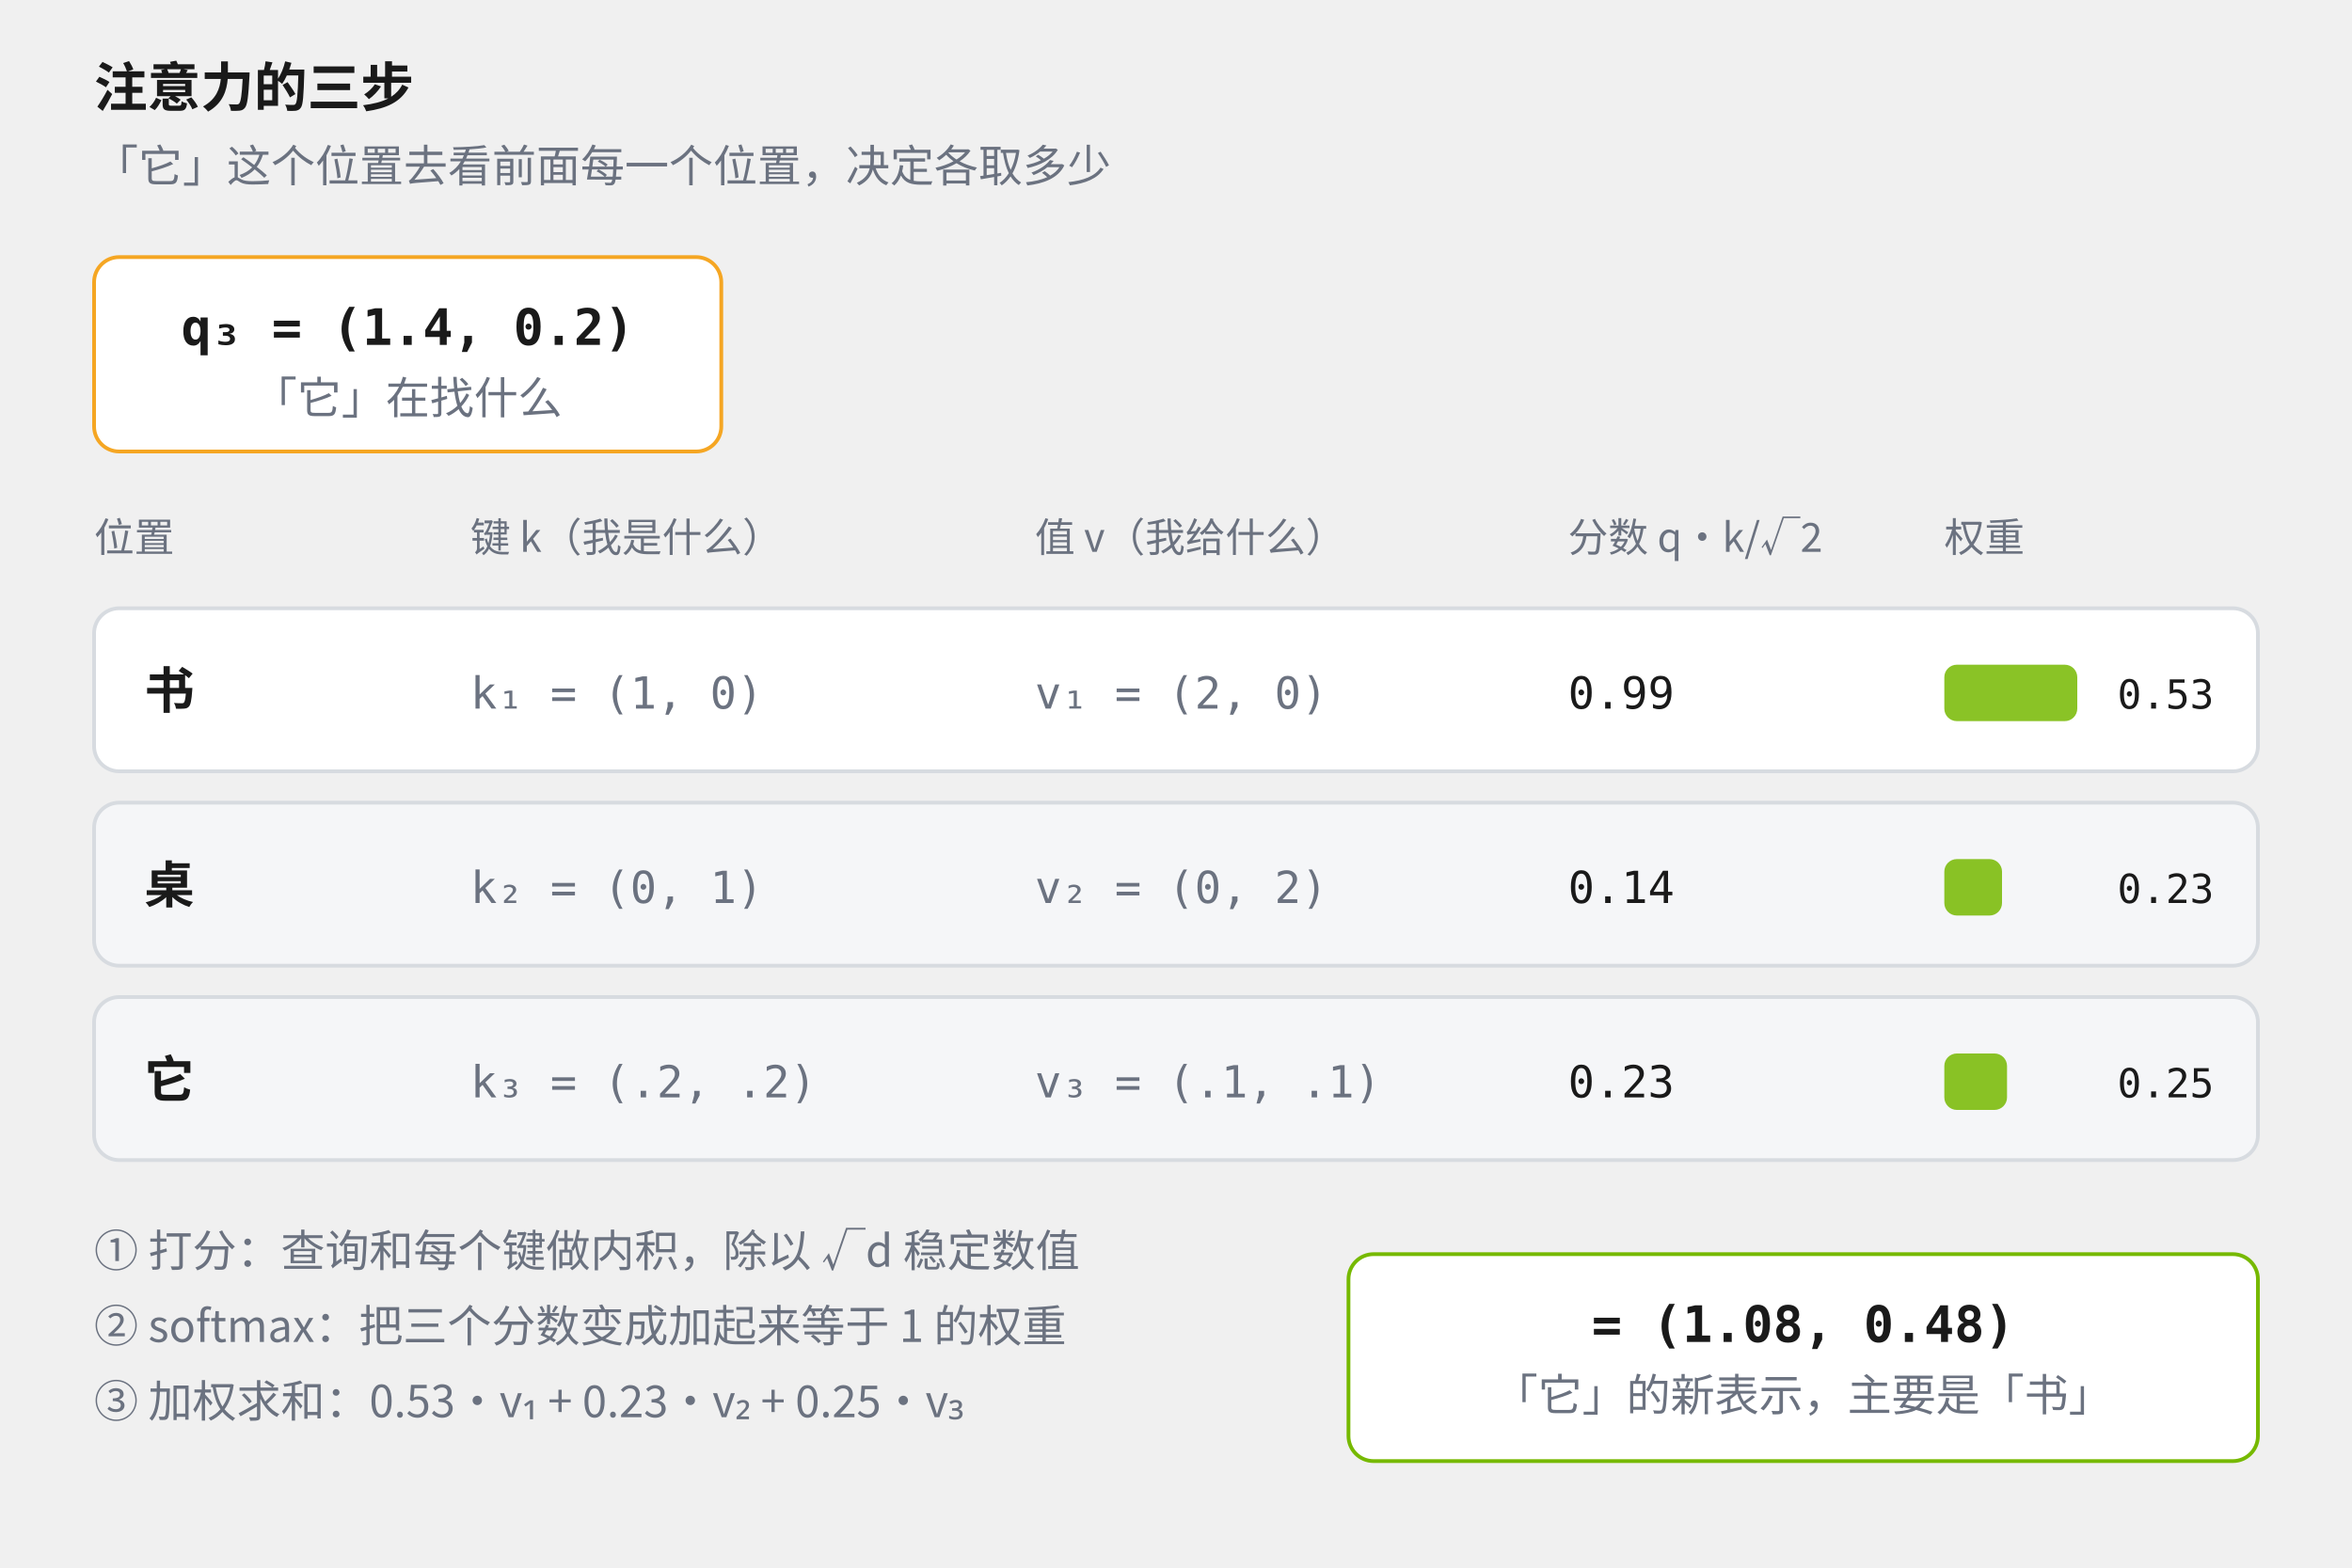
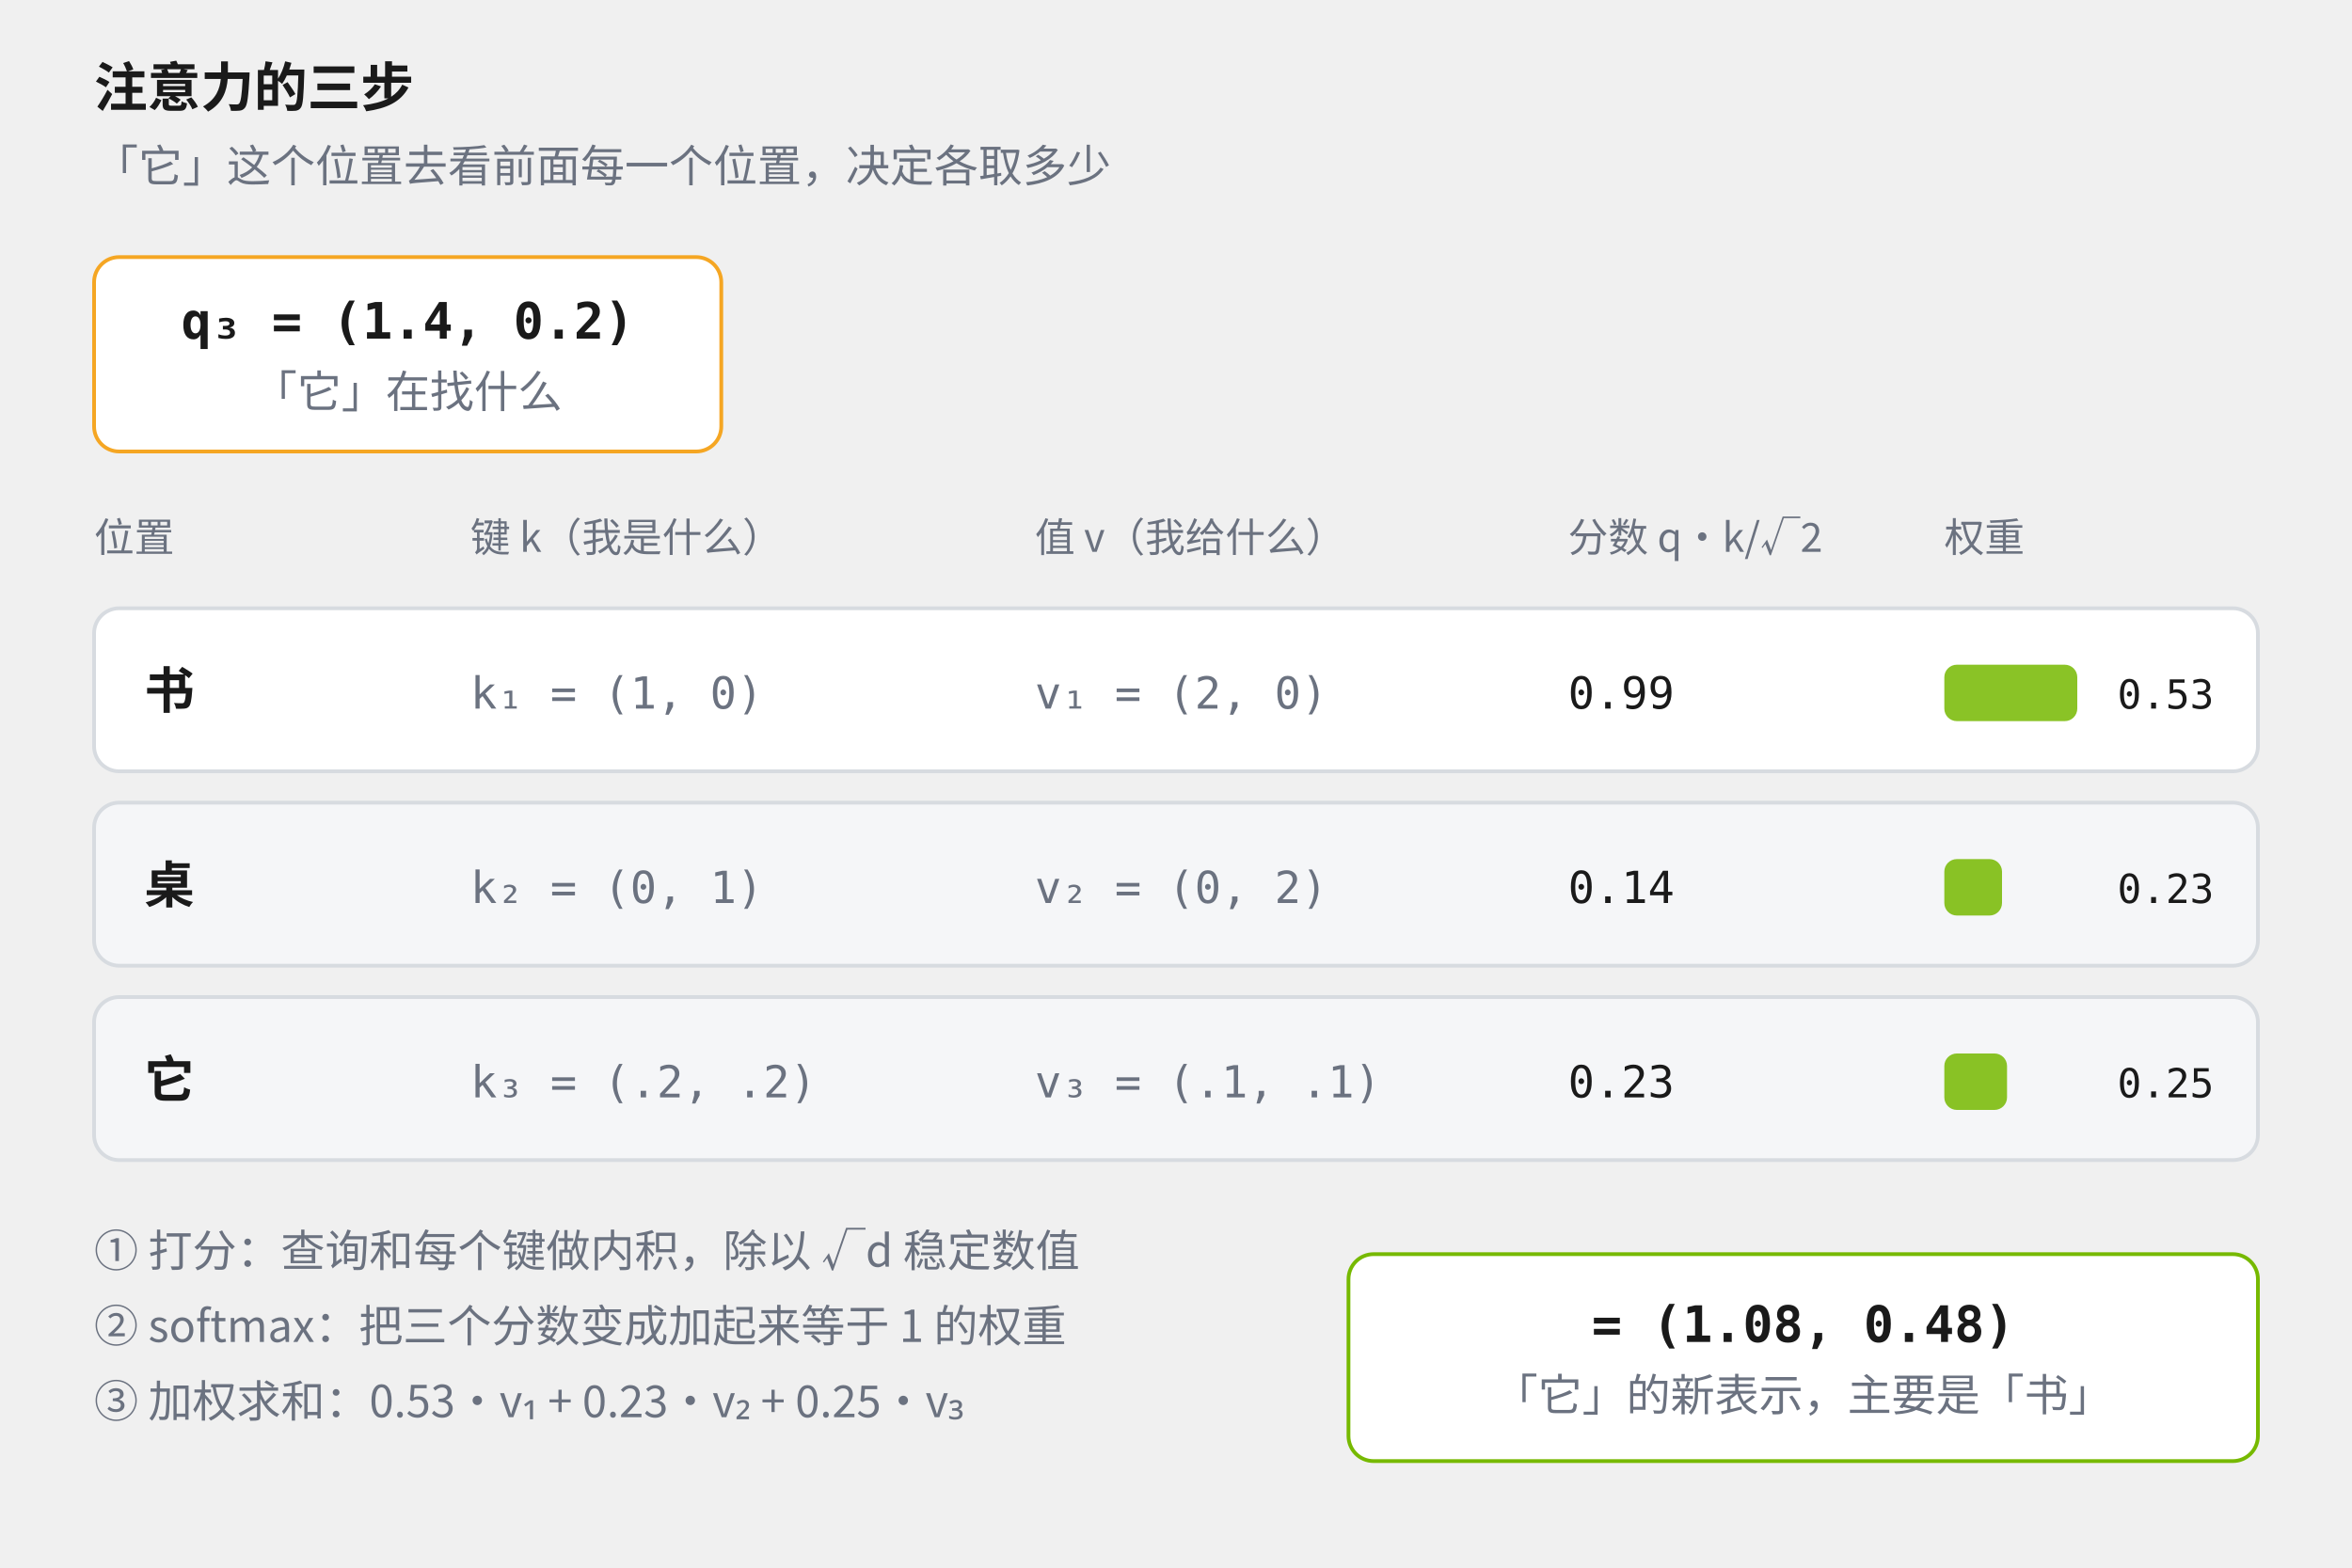
<svg xmlns="http://www.w3.org/2000/svg" viewBox="0 0 750 500" width="750" height="500" role="img" aria-label="注意力三步：查询与每个键内积得到分数，softmax 变成和为一的权重，再按权重把各位置的值加权求和">
  <style>.t2t-m{font-family:"JetBrains Mono Variable","JetBrains Mono","SF Mono",Menlo,Consolas,monospace}.t2t-s{font-family:"Noto Sans CJK SC","Noto Sans SC Variable","Noto Sans SC","Source Han Sans SC","PingFang SC","Microsoft YaHei",system-ui,sans-serif}</style>
  <defs>
    <marker id="qa" markerUnits="userSpaceOnUse" markerWidth="9" markerHeight="9" refX="8" refY="4.5" orient="auto">
      <path d="M0 0.8 8 4.5 0 8.2z" fill="#6B7280" />
    </marker>
  </defs>
  <text x="30" y="34" class="t2t-s" font-size="17.0" fill="#1A1A1A" text-anchor="start" font-weight="700">注意力的三步</text>
  <text x="30" y="58" class="t2t-s" font-size="14.1" fill="#6B7280" text-anchor="start" font-weight="400">「它」这个位置去看前面每一个位置，决定各取多少</text>
  <rect x="30" y="82" width="200" height="62" rx="8" fill="#FFFFFF" stroke="#F5A623" stroke-width="1.2" />
-   <text x="130.0" y="110" class="t2t-m" font-size="16.0" fill="#1A1A1A" text-anchor="middle" font-weight="600">q₃ = (1.4, 0.2)</text>
-   <text x="130.0" y="132" class="t2t-m" font-size="14.1" fill="#6B7280" text-anchor="middle" font-weight="400">「它」在找什么</text>
+   <text x="130.0" y="108.0" class="t2t-m" font-size="16.0" fill="#1A1A1A" text-anchor="middle" font-weight="600">q₃ = (1.4, 0.2)</text>
+   <text x="130.0" y="130.0" class="t2t-m" font-size="14.1" fill="#6B7280" text-anchor="middle" font-weight="400">「它」在找什么</text>
  <text x="30" y="176" class="t2t-s" font-size="12.8" fill="#6B7280" text-anchor="start" font-weight="400">位置</text>
  <text x="150" y="176" class="t2t-s" font-size="12.8" fill="#6B7280" text-anchor="start" font-weight="400">键 k（我是什么）</text>
  <text x="330" y="176" class="t2t-s" font-size="12.8" fill="#6B7280" text-anchor="start" font-weight="400">值 v（我给什么）</text>
  <text x="500" y="176" class="t2t-s" font-size="12.8" fill="#6B7280" text-anchor="start" font-weight="400">分数 q·k/√2</text>
  <text x="620" y="176" class="t2t-s" font-size="12.8" fill="#6B7280" text-anchor="start" font-weight="400">权重</text>
  <rect x="30" y="194" width="690" height="52" rx="8" fill="#FFFFFF" stroke="#D7DBE0" stroke-width="1.2" />
  <text x="46" y="226" class="t2t-s" font-size="16.0" fill="#1A1A1A" text-anchor="start" font-weight="700">书</text>
  <text x="150" y="226" class="t2t-m" font-size="14.1" fill="#6B7280" text-anchor="start" font-weight="400">k₁ = (1, 0)</text>
  <text x="330" y="226" class="t2t-m" font-size="14.1" fill="#6B7280" text-anchor="start" font-weight="400">v₁ = (2, 0)</text>
  <text x="500" y="226" class="t2t-m" font-size="14.1" fill="#1A1A1A" text-anchor="start" font-weight="400">0.99</text>
  <rect x="620" y="212" width="42.4" height="18" rx="4" fill="#76B900" fill-opacity=".85" />
  <text x="706" y="226" class="t2t-m" font-size="12.8" fill="#1A1A1A" text-anchor="end" font-weight="400">0.53</text>
  <rect x="30" y="256" width="690" height="52" rx="8" fill="#F5F6F8" stroke="#D7DBE0" stroke-width="1.2" />
  <text x="46" y="288" class="t2t-s" font-size="16.0" fill="#1A1A1A" text-anchor="start" font-weight="700">桌</text>
  <text x="150" y="288" class="t2t-m" font-size="14.1" fill="#6B7280" text-anchor="start" font-weight="400">k₂ = (0, 1)</text>
  <text x="330" y="288" class="t2t-m" font-size="14.1" fill="#6B7280" text-anchor="start" font-weight="400">v₂ = (0, 2)</text>
  <text x="500" y="288" class="t2t-m" font-size="14.1" fill="#1A1A1A" text-anchor="start" font-weight="400">0.14</text>
  <rect x="620" y="274" width="18.4" height="18" rx="4" fill="#76B900" fill-opacity=".85" />
  <text x="706" y="288" class="t2t-m" font-size="12.8" fill="#1A1A1A" text-anchor="end" font-weight="400">0.23</text>
  <rect x="30" y="318" width="690" height="52" rx="8" fill="#F5F6F8" stroke="#D7DBE0" stroke-width="1.2" />
  <text x="46" y="350" class="t2t-s" font-size="16.0" fill="#1A1A1A" text-anchor="start" font-weight="700">它</text>
  <text x="150" y="350" class="t2t-m" font-size="14.1" fill="#6B7280" text-anchor="start" font-weight="400">k₃ = (.2, .2)</text>
  <text x="330" y="350" class="t2t-m" font-size="14.1" fill="#6B7280" text-anchor="start" font-weight="400">v₃ = (.1, .1)</text>
  <text x="500" y="350" class="t2t-m" font-size="14.1" fill="#1A1A1A" text-anchor="start" font-weight="400">0.23</text>
  <rect x="620" y="336" width="20.0" height="18" rx="4" fill="#76B900" fill-opacity=".85" />
  <text x="706" y="350" class="t2t-m" font-size="12.8" fill="#1A1A1A" text-anchor="end" font-weight="400">0.25</text>
  <text x="30" y="404" class="t2t-s" font-size="14.1" fill="#6B7280" text-anchor="start" font-weight="400">① 打分：查询和每个键做内积，除以 √d 稳定数值</text>
  <text x="30" y="428" class="t2t-s" font-size="14.1" fill="#6B7280" text-anchor="start" font-weight="400">② softmax：把三个分数变成加起来等于 1 的权重</text>
  <text x="30" y="452" class="t2t-s" font-size="14.1" fill="#6B7280" text-anchor="start" font-weight="400">③ 加权求和：0.53·v₁ + 0.23·v₂ + 0.25·v₃</text>
  <rect x="430" y="400" width="290" height="66" rx="8" fill="#FFFFFF" stroke="#76B900" stroke-width="1.2" />
-   <text x="575.0" y="428" class="t2t-m" font-size="16.0" fill="#1A1A1A" text-anchor="middle" font-weight="600">= (1.08, 0.48)</text>
-   <text x="575.0" y="450" class="t2t-m" font-size="14.1" fill="#6B7280" text-anchor="middle" font-weight="400">「它」的新表示，主要是「书」</text>
+   <text x="575.0" y="428.0" class="t2t-m" font-size="16.0" fill="#1A1A1A" text-anchor="middle" font-weight="600">= (1.08, 0.48)</text>
+   <text x="575.0" y="450.0" class="t2t-m" font-size="14.1" fill="#6B7280" text-anchor="middle" font-weight="400">「它」的新表示，主要是「书」</text>
</svg>
